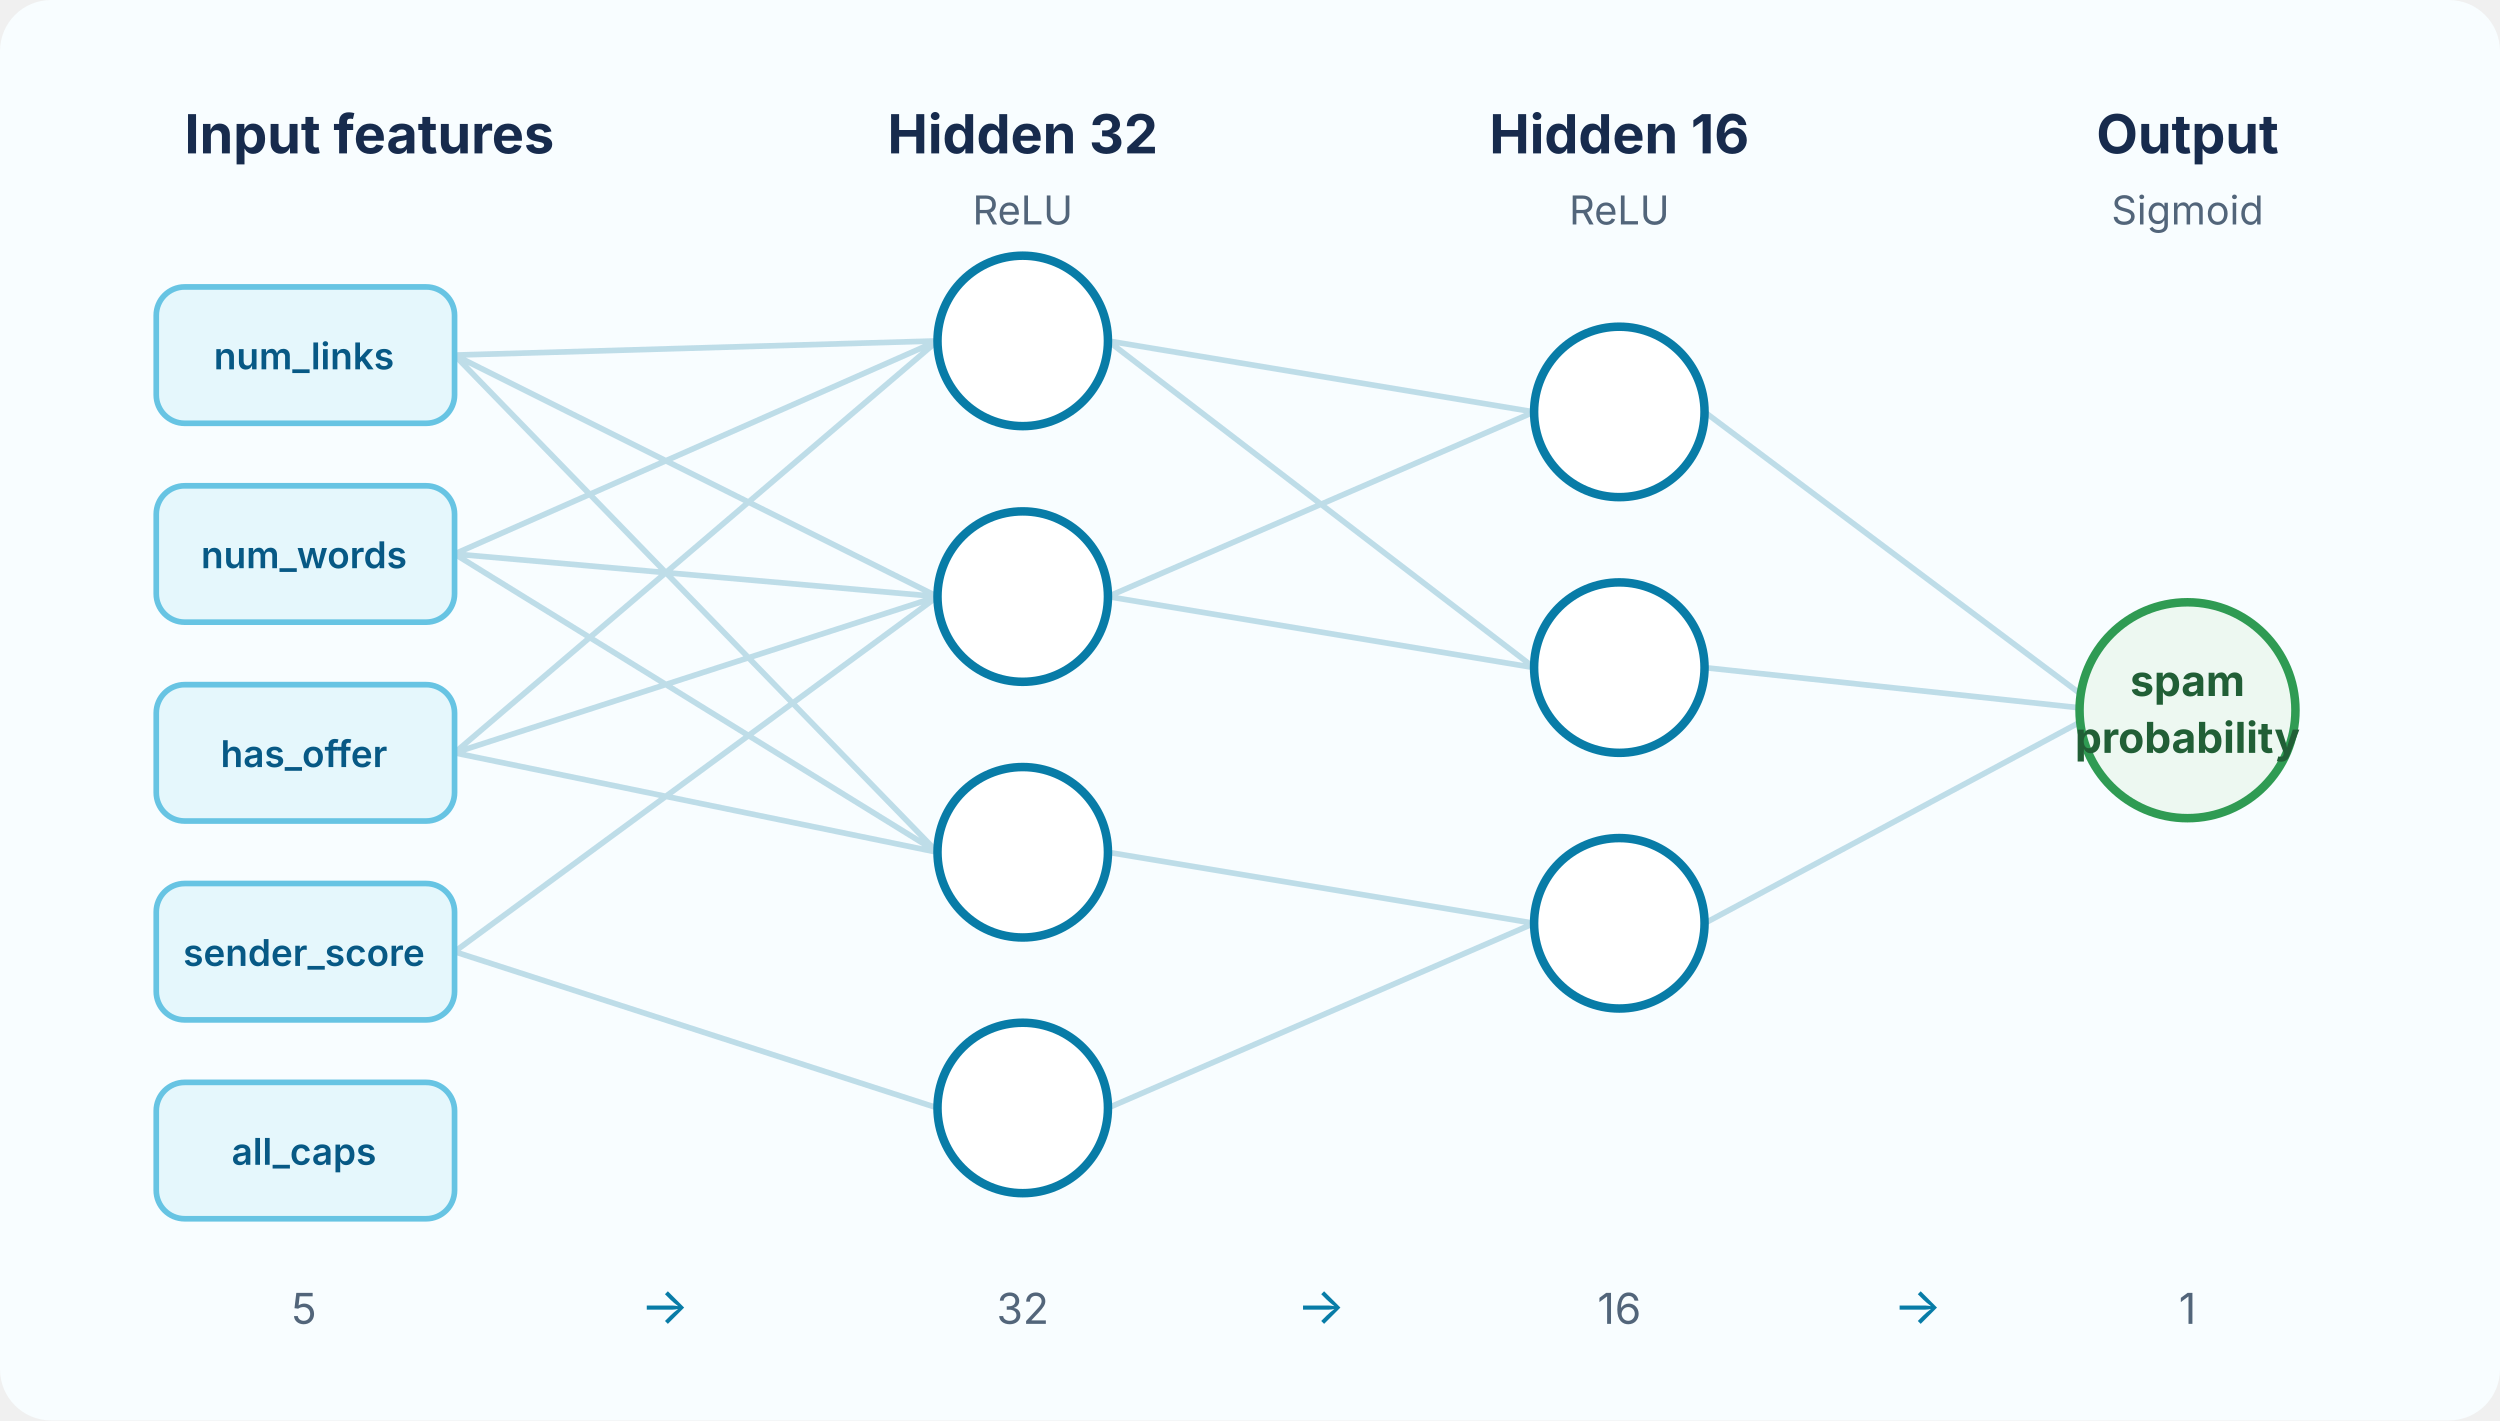
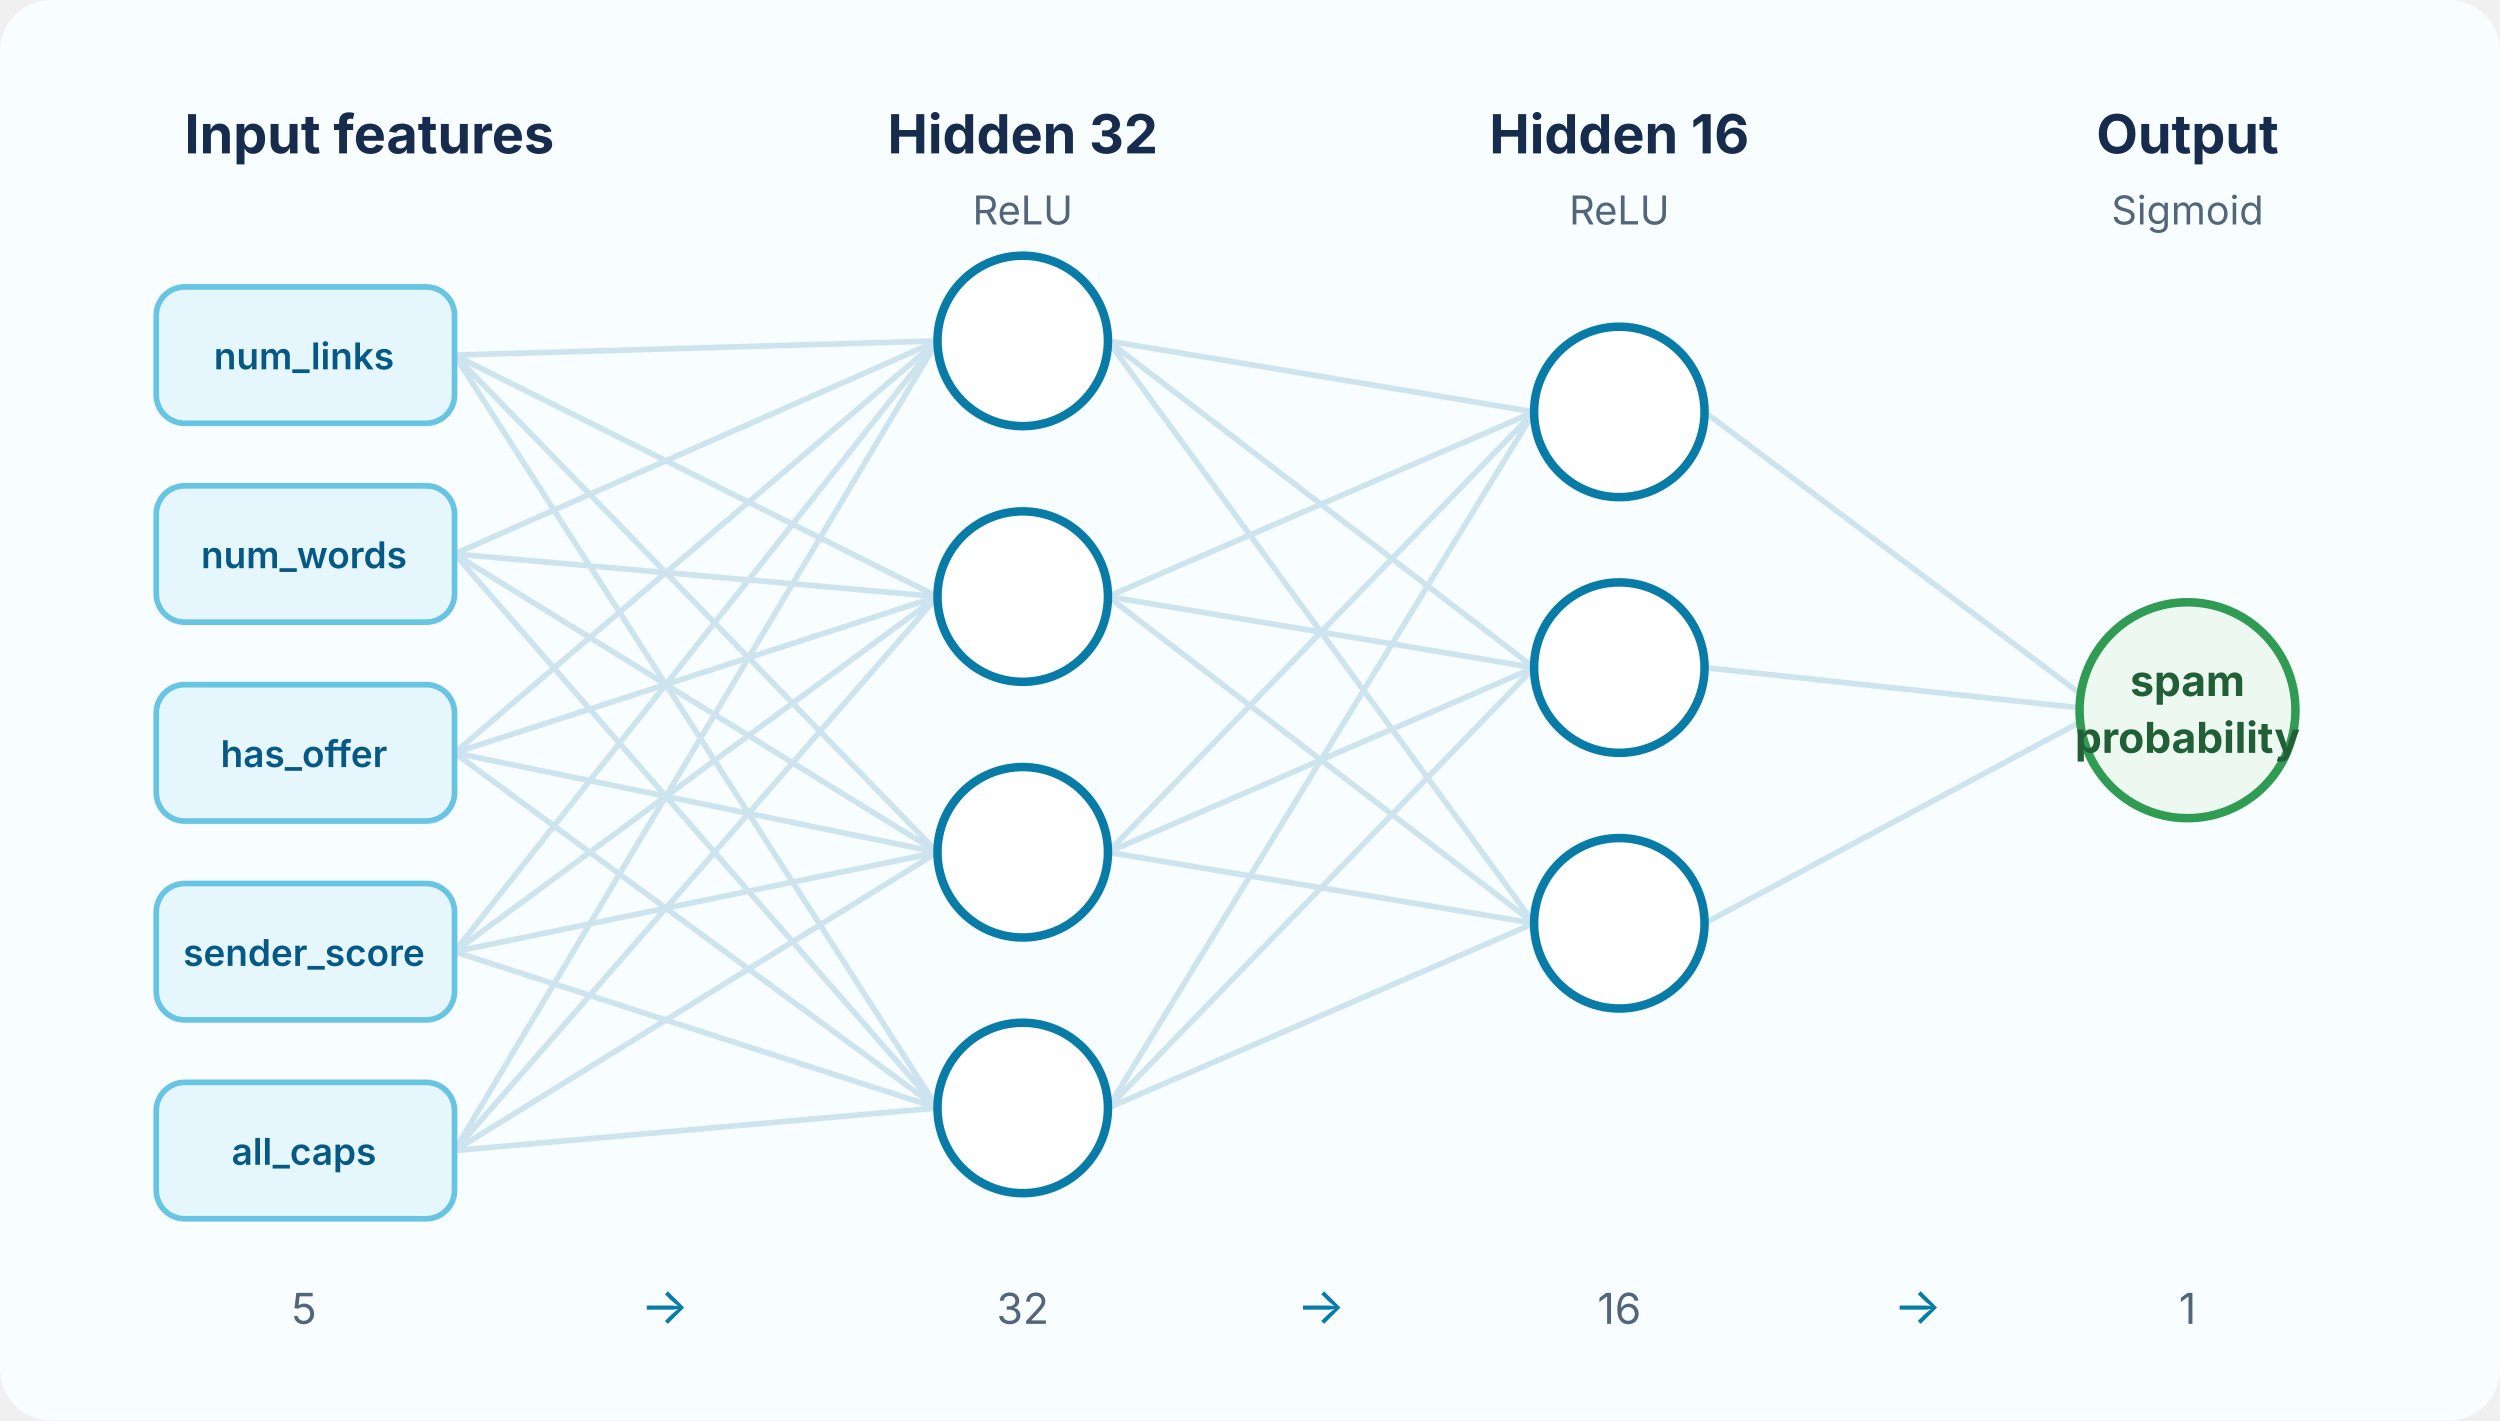
<svg xmlns="http://www.w3.org/2000/svg" viewBox="0 0 880 500" role="img" aria-labelledby="title description">
  <rect width="880" height="500" rx="18" fill="#f8fdff" />
  <g font-family="Inter,system-ui,sans-serif" text-anchor="middle">
    <text x="130" y="54" fill="#172b4d" font-size="19" font-weight="700">Input features</text>
    <text x="360" y="54" fill="#172b4d" font-size="19" font-weight="700">Hidden 32</text>
    <text x="570" y="54" fill="#172b4d" font-size="19" font-weight="700">Hidden 16</text>
    <text x="770" y="54" fill="#172b4d" font-size="19" font-weight="700">Output</text>
    <text x="360" y="79" fill="#52657a" font-size="14">ReLU</text>
    <text x="570" y="79" fill="#52657a" font-size="14">ReLU</text>
    <text x="770" y="79" fill="#52657a" font-size="14">Sigmoid</text>
-     <g stroke="#b8d9e6" stroke-width="2" opacity=".9">
-       <path d="M160 125L330 120M160 125L330 210M160 125L330 300M160 195L330 120M160 195L330 210M160 195L330 300M160 265L330 120M160 265L330 210M160 265L330 300M160 335L330 210M160 335L330 390M390 120L540 145M390 120L540 235M390 210L540 145M390 210L540 235M390 300L540 325M390 390L540 325M600 145L740 250M600 235L740 250M600 325L740 250" />
+     <g stroke="#b8d9e6" stroke-width="2" opacity=".68">
+       <path d="M160 125L330 120M160 125L330 210M160 125L330 300M160 125L330 390M160 195L330 120M160 195L330 210M160 195L330 300M160 195L330 390M160 265L330 120M160 265L330 210M160 265L330 300M160 265L330 390M160 335L330 120M160 335L330 210M160 335L330 300M160 335L330 390M160 405L330 120M160 405L330 210M160 405L330 300M160 405L330 390M390 120L540 145M390 120L540 235M390 120L540 325M390 210L540 145M390 210L540 235M390 210L540 325M390 300L540 145M390 300L540 235M390 300L540 325M390 390L540 145M390 390L540 235M390 390L540 325M600 145L740 250M600 235L740 250M600 325L740 250" />
    </g>
    <g fill="#fff" stroke="#087ca7" stroke-width="3">
      <circle cx="360" cy="120" r="30" />
      <circle cx="360" cy="210" r="30" />
      <circle cx="360" cy="300" r="30" />
      <circle cx="360" cy="390" r="30" />
      <circle cx="570" cy="145" r="30" />
      <circle cx="570" cy="235" r="30" />
      <circle cx="570" cy="325" r="30" />
    </g>
    <g fill="#edf8f1" stroke="#2f9b53" stroke-width="3">
      <circle cx="770" cy="250" r="38" />
    </g>
    <g fill="#e5f7fc" stroke="#67c4e3" stroke-width="2">
      <rect x="55" y="101" width="105" height="48" rx="10" />
      <rect x="55" y="171" width="105" height="48" rx="10" />
      <rect x="55" y="241" width="105" height="48" rx="10" />
      <rect x="55" y="311" width="105" height="48" rx="10" />
      <rect x="55" y="381" width="105" height="48" rx="10" />
    </g>
    <g fill="#075985" font-size="13" font-weight="600">
      <text x="107" y="130">num_links</text>
      <text x="107" y="200">num_words</text>
      <text x="107" y="270">has_offer</text>
      <text x="107" y="340">sender_score</text>
      <text x="107" y="410">all_caps</text>
    </g>
    <text x="770" y="245" fill="#215f36" font-size="15" font-weight="700">spam</text>
    <text x="770" y="265" fill="#215f36" font-size="15" font-weight="700">probability</text>
    <text x="107" y="466" fill="#52657a" font-size="15">5</text>
    <text x="234" y="466" fill="#087ca7" font-size="18">→</text>
    <text x="360" y="466" fill="#52657a" font-size="15">32</text>
    <text x="465" y="466" fill="#087ca7" font-size="18">→</text>
    <text x="570" y="466" fill="#52657a" font-size="15">16</text>
    <text x="675" y="466" fill="#087ca7" font-size="18">→</text>
    <text x="770" y="466" fill="#52657a" font-size="15">1</text>
  </g>
</svg>
